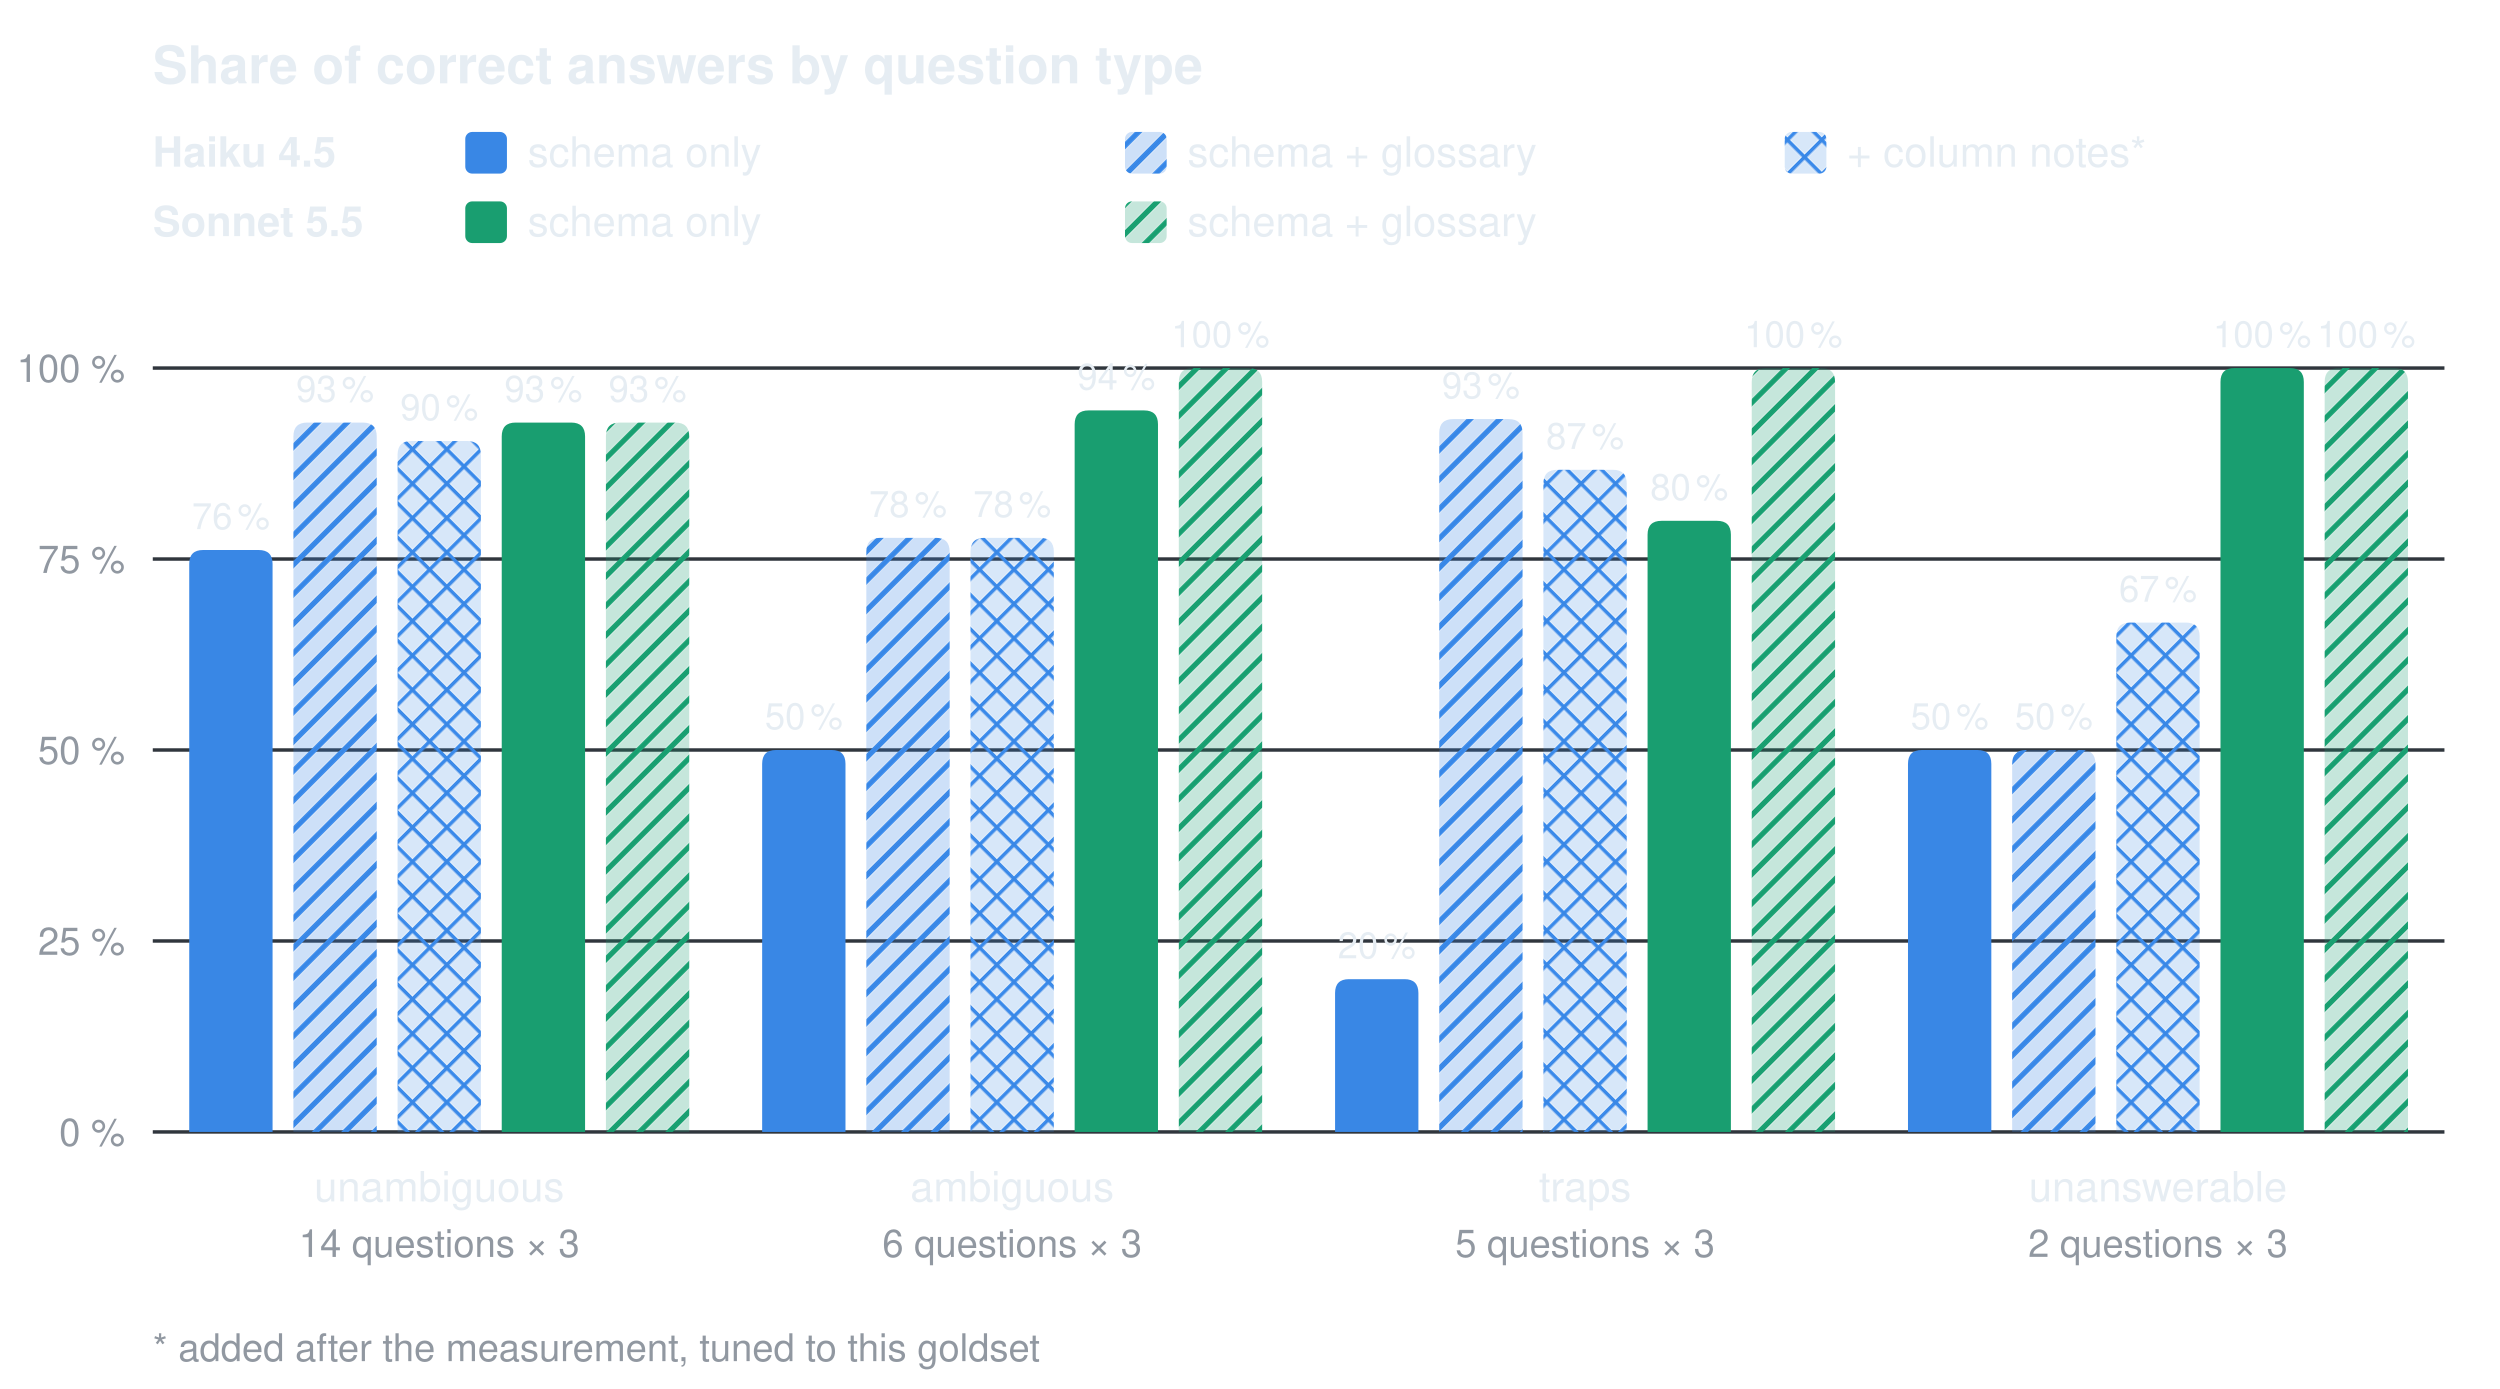
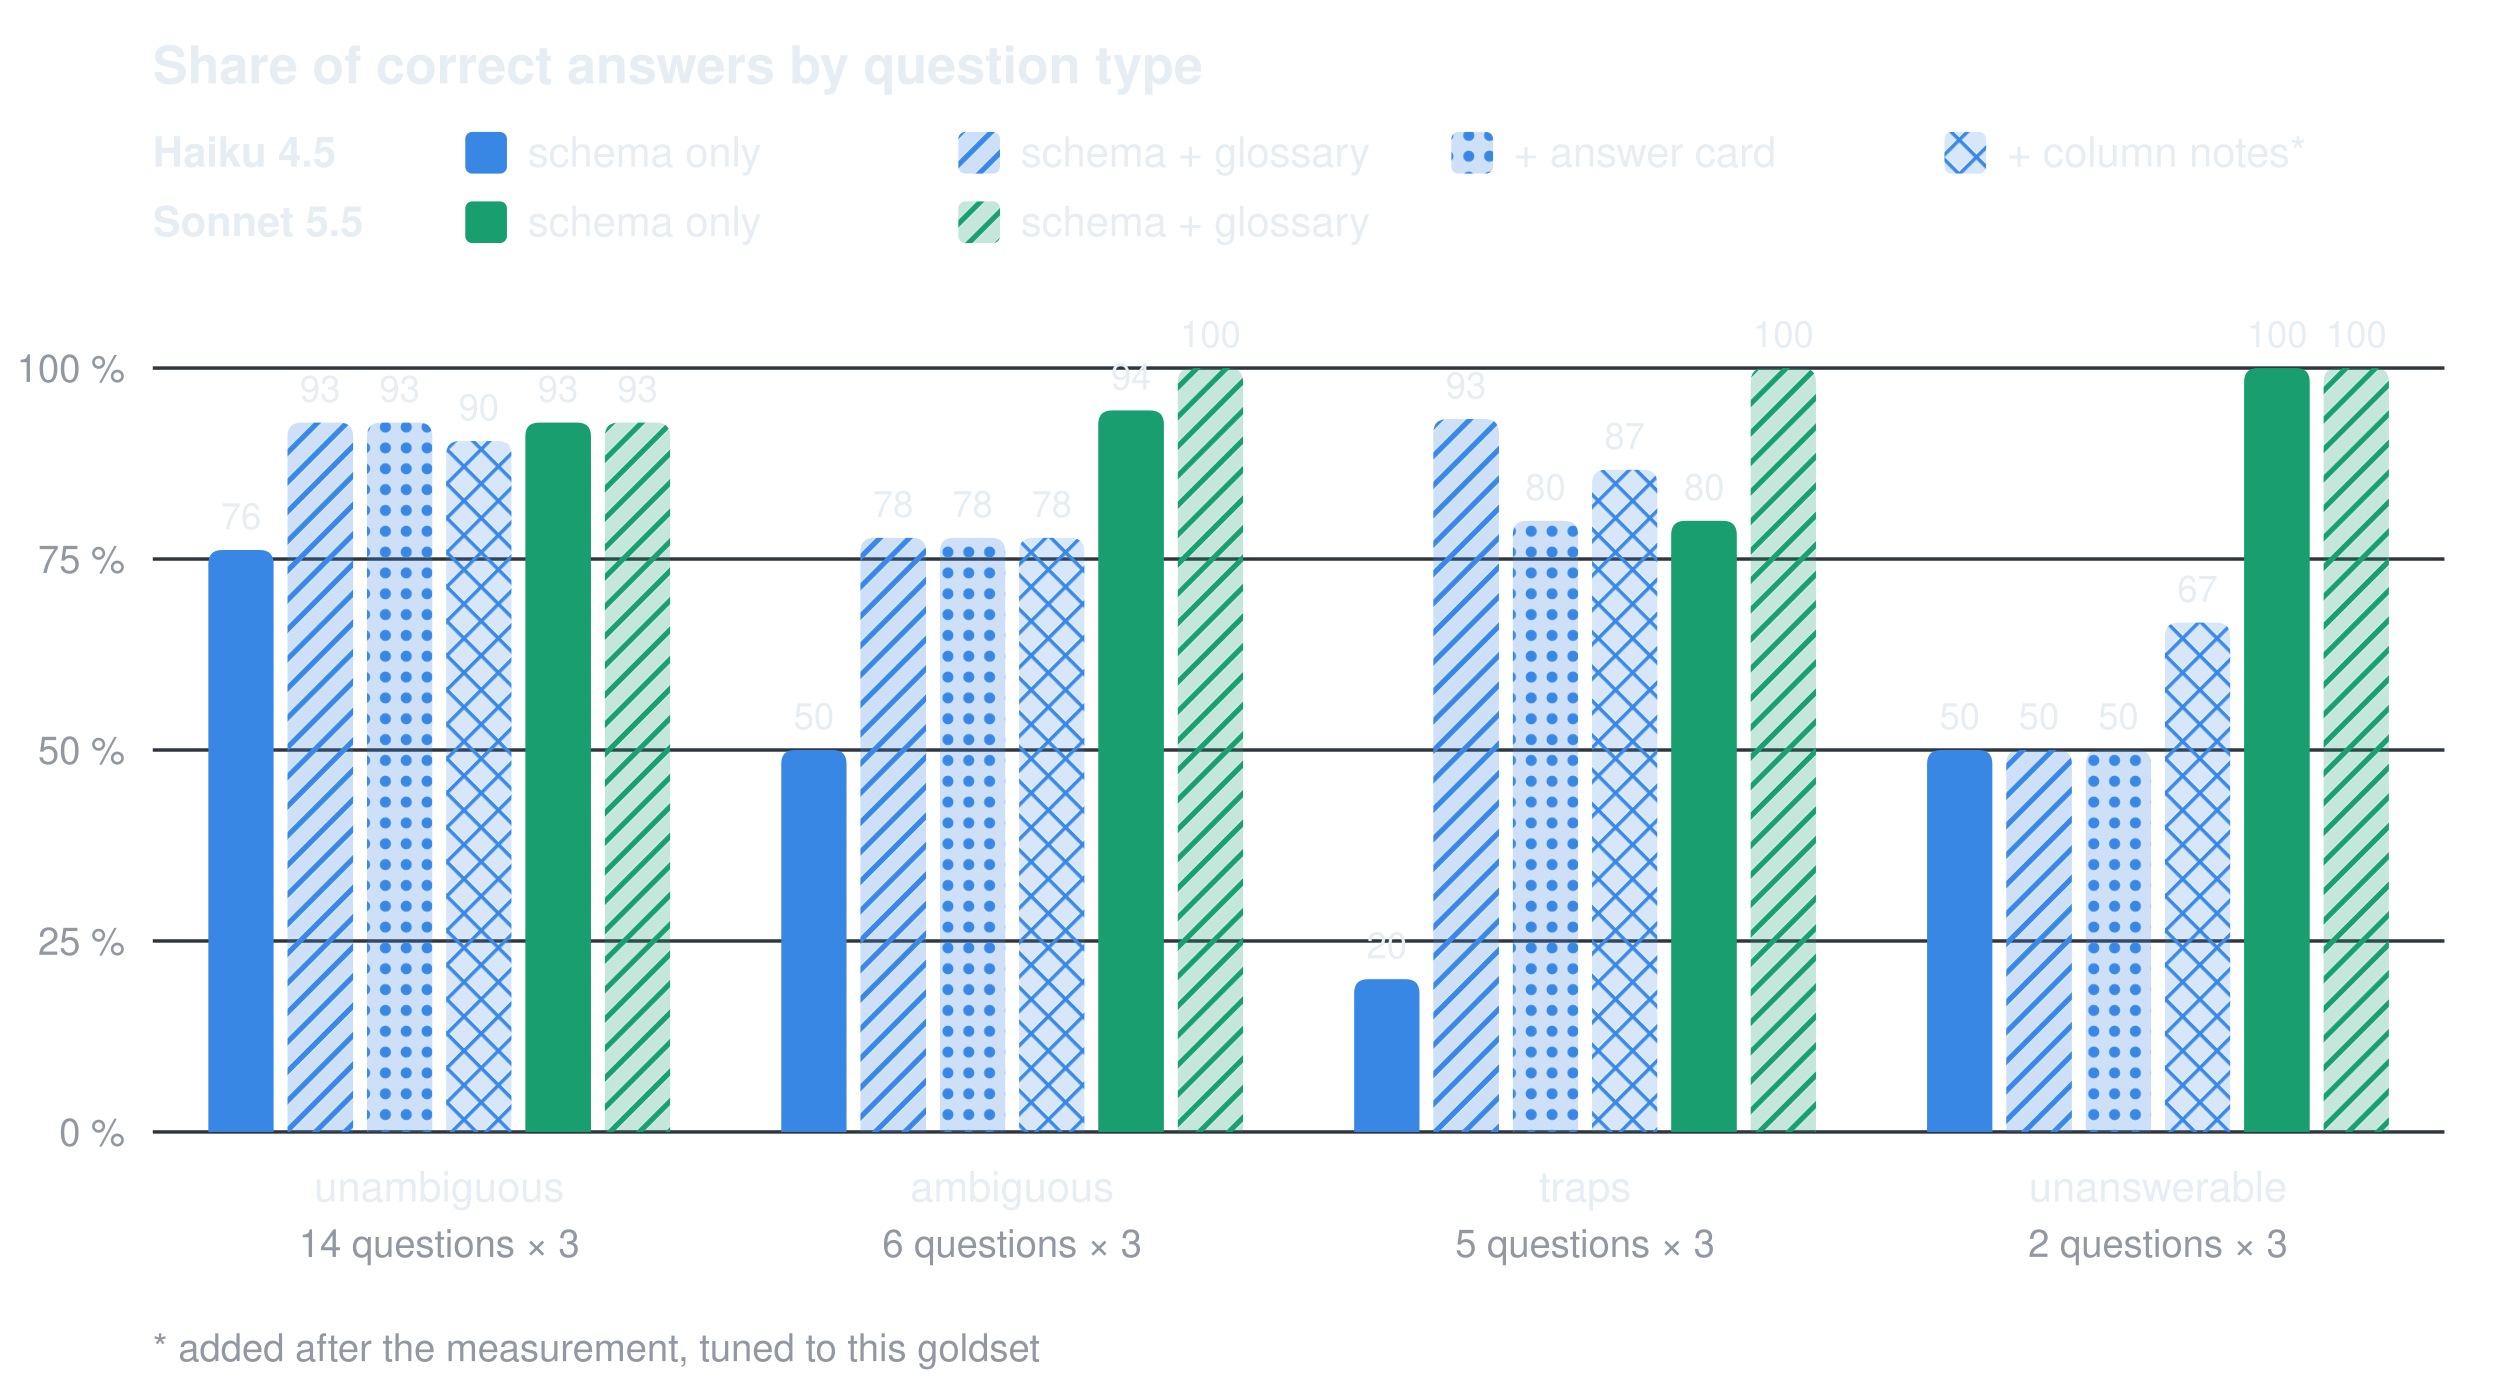
<svg xmlns="http://www.w3.org/2000/svg" width="720" height="400" viewBox="0 0 720 400" font-family="-apple-system, BlinkMacSystemFont, 'Segoe UI', Helvetica, Arial, sans-serif" role="img" aria-label="Share of correct answers by question type">
  <defs>
    <pattern id="schraffur-0" width="6" height="6" patternUnits="userSpaceOnUse" patternTransform="rotate(45)">
      <rect width="6" height="6" fill="#3987e5" fill-opacity="0.25" />
      <line x1="0" y1="0" x2="0" y2="6" stroke="#3987e5" stroke-width="3" />
+     </pattern>
+     <pattern id="punkte-0" width="6" height="6" patternUnits="userSpaceOnUse">
+       <rect width="6" height="6" fill="#3987e5" fill-opacity="0.25" />
+       <circle cx="3" cy="3" r="1.6" fill="#3987e5" />
    </pattern>
    <pattern id="kreuz-0" width="7" height="7" patternUnits="userSpaceOnUse" patternTransform="rotate(45)">
      <rect width="7" height="7" fill="#3987e5" fill-opacity="0.2" />
      <line x1="0" y1="0" x2="0" y2="7" stroke="#3987e5" stroke-width="2" />
      <line x1="0" y1="0" x2="7" y2="0" stroke="#3987e5" stroke-width="2" />
    </pattern>
    <pattern id="schraffur-1" width="6" height="6" patternUnits="userSpaceOnUse" patternTransform="rotate(45)">
      <rect width="6" height="6" fill="#199e70" fill-opacity="0.25" />
      <line x1="0" y1="0" x2="0" y2="6" stroke="#199e70" stroke-width="3" />
+     </pattern>
+     <pattern id="punkte-1" width="6" height="6" patternUnits="userSpaceOnUse">
+       <rect width="6" height="6" fill="#199e70" fill-opacity="0.25" />
+       <circle cx="3" cy="3" r="1.6" fill="#199e70" />
    </pattern>
    <pattern id="kreuz-1" width="7" height="7" patternUnits="userSpaceOnUse" patternTransform="rotate(45)">
      <rect width="7" height="7" fill="#199e70" fill-opacity="0.2" />
      <line x1="0" y1="0" x2="0" y2="7" stroke="#199e70" stroke-width="2" />
      <line x1="0" y1="0" x2="7" y2="0" stroke="#199e70" stroke-width="2" />
    </pattern>
  </defs>
  <text x="44" y="24" font-size="15" font-weight="600" fill="#e6edf3">Share of correct answers by question type</text>
  <text x="44" y="48" font-size="12" font-weight="600" fill="#e6edf3">Haiku 4.5</text>
  <rect x="134" y="38" width="12" height="12" rx="2" fill="#3987e5" />
  <text x="152" y="48" font-size="12" fill="#e6edf3">schema only</text>
-   <rect x="324" y="38" width="12" height="12" rx="2" fill="url(#schraffur-0)" />
-   <text x="342" y="48" font-size="12" fill="#e6edf3">schema + glossary</text>
-   <rect x="514" y="38" width="12" height="12" rx="2" fill="url(#kreuz-0)" />
-   <text x="532" y="48" font-size="12" fill="#e6edf3">+ column notes*</text>
+   <rect x="276" y="38" width="12" height="12" rx="2" fill="url(#schraffur-0)" />
+   <text x="294" y="48" font-size="12" fill="#e6edf3">schema + glossary</text>
+   <rect x="418" y="38" width="12" height="12" rx="2" fill="url(#punkte-0)" />
+   <text x="436" y="48" font-size="12" fill="#e6edf3">+ answer card</text>
+   <rect x="560" y="38" width="12" height="12" rx="2" fill="url(#kreuz-0)" />
+   <text x="578" y="48" font-size="12" fill="#e6edf3">+ column notes*</text>
  <text x="44" y="68" font-size="12" font-weight="600" fill="#e6edf3">Sonnet 5.5</text>
  <rect x="134" y="58" width="12" height="12" rx="2" fill="#199e70" />
  <text x="152" y="68" font-size="12" fill="#e6edf3">schema only</text>
-   <rect x="324" y="58" width="12" height="12" rx="2" fill="url(#schraffur-1)" />
-   <text x="342" y="68" font-size="12" fill="#e6edf3">schema + glossary</text>
+   <rect x="276" y="58" width="12" height="12" rx="2" fill="url(#schraffur-1)" />
+   <text x="294" y="68" font-size="12" fill="#e6edf3">schema + glossary</text>
  <line x1="44" x2="704" y1="326.0" y2="326.0" stroke="#30363d" stroke-width="1" />
  <text x="36" y="330.0" font-size="11" text-anchor="end" fill="#9198a1">0 %</text>
  <line x1="44" x2="704" y1="271.0" y2="271.0" stroke="#30363d" stroke-width="1" />
  <text x="36" y="275.0" font-size="11" text-anchor="end" fill="#9198a1">25 %</text>
  <line x1="44" x2="704" y1="216.0" y2="216.0" stroke="#30363d" stroke-width="1" />
  <text x="36" y="220.0" font-size="11" text-anchor="end" fill="#9198a1">50 %</text>
  <line x1="44" x2="704" y1="161.0" y2="161.0" stroke="#30363d" stroke-width="1" />
  <text x="36" y="165.0" font-size="11" text-anchor="end" fill="#9198a1">75 %</text>
  <line x1="44" x2="704" y1="106.0" y2="106.0" stroke="#30363d" stroke-width="1" />
  <text x="36" y="110.0" font-size="11" text-anchor="end" fill="#9198a1">100 %</text>
-   <path d="M54.5,326 V162.4 Q54.5,158.4 58.5,158.4 H74.5 Q78.5,158.4 78.5,162.4 V326 Z" fill="#3987e5" />
-   <text x="66.5" y="152.4" font-size="10.5" text-anchor="middle" fill="#e6edf3">76 %</text>
-   <path d="M84.5,326 V125.7 Q84.5,121.7 88.5,121.7 H104.5 Q108.5,121.7 108.5,125.7 V326 Z" fill="url(#schraffur-0)" />
-   <text x="96.5" y="115.7" font-size="10.5" text-anchor="middle" fill="#e6edf3">93 %</text>
-   <path d="M114.5,326 V131.0 Q114.5,127.0 118.5,127.0 H134.5 Q138.5,127.0 138.5,131.0 V326 Z" fill="url(#kreuz-0)" />
-   <text x="126.5" y="121.0" font-size="10.5" text-anchor="middle" fill="#e6edf3">90 %</text>
-   <path d="M144.5,326 V125.7 Q144.5,121.7 148.5,121.7 H164.5 Q168.5,121.7 168.5,125.7 V326 Z" fill="#199e70" />
-   <text x="156.5" y="115.7" font-size="10.5" text-anchor="middle" fill="#e6edf3">93 %</text>
-   <path d="M174.5,326 V125.7 Q174.5,121.7 178.5,121.7 H194.5 Q198.5,121.7 198.5,125.7 V326 Z" fill="url(#schraffur-1)" />
-   <text x="186.5" y="115.7" font-size="10.5" text-anchor="middle" fill="#e6edf3">93 %</text>
+   <path d="M60.0,326 V162.4 Q60.0,158.4 64.0,158.4 H74.8 Q78.8,158.4 78.8,162.4 V326 Z" fill="#3987e5" />
+   <text x="69.4" y="152.4" font-size="10.5" text-anchor="middle" fill="#e6edf3">76</text>
+   <path d="M82.8,326 V125.7 Q82.8,121.7 86.8,121.7 H97.7 Q101.7,121.7 101.7,125.7 V326 Z" fill="url(#schraffur-0)" />
+   <text x="92.2" y="115.7" font-size="10.5" text-anchor="middle" fill="#e6edf3">93</text>
+   <path d="M105.7,326 V125.7 Q105.7,121.7 109.7,121.7 H120.5 Q124.5,121.7 124.5,125.7 V326 Z" fill="url(#punkte-0)" />
+   <text x="115.1" y="115.7" font-size="10.5" text-anchor="middle" fill="#e6edf3">93</text>
+   <path d="M128.5,326 V131.0 Q128.5,127.0 132.5,127.0 H143.3 Q147.3,127.0 147.3,131.0 V326 Z" fill="url(#kreuz-0)" />
+   <text x="137.9" y="121.0" font-size="10.5" text-anchor="middle" fill="#e6edf3">90</text>
+   <path d="M151.3,326 V125.7 Q151.3,121.7 155.3,121.7 H166.2 Q170.2,121.7 170.2,125.7 V326 Z" fill="#199e70" />
+   <text x="160.7" y="115.7" font-size="10.5" text-anchor="middle" fill="#e6edf3">93</text>
+   <path d="M174.2,326 V125.7 Q174.2,121.7 178.2,121.7 H189.0 Q193.0,121.7 193.0,125.7 V326 Z" fill="url(#schraffur-1)" />
+   <text x="183.6" y="115.7" font-size="10.5" text-anchor="middle" fill="#e6edf3">93</text>
  <text x="126.5" y="346" font-size="12" text-anchor="middle" fill="#e6edf3">unambiguous</text>
  <text x="126.5" y="362" font-size="11" text-anchor="middle" fill="#9198a1">14 questions × 3</text>
-   <path d="M219.5,326 V220.0 Q219.5,216.0 223.5,216.0 H239.5 Q243.5,216.0 243.5,220.0 V326 Z" fill="#3987e5" />
-   <text x="231.5" y="210.0" font-size="10.5" text-anchor="middle" fill="#e6edf3">50 %</text>
-   <path d="M249.5,326 V158.9 Q249.5,154.9 253.5,154.9 H269.5 Q273.5,154.9 273.5,158.9 V326 Z" fill="url(#schraffur-0)" />
-   <text x="261.5" y="148.9" font-size="10.5" text-anchor="middle" fill="#e6edf3">78 %</text>
-   <path d="M279.5,326 V158.9 Q279.5,154.9 283.5,154.9 H299.5 Q303.5,154.9 303.5,158.9 V326 Z" fill="url(#kreuz-0)" />
-   <text x="291.5" y="148.9" font-size="10.5" text-anchor="middle" fill="#e6edf3">78 %</text>
-   <path d="M309.5,326 V122.2 Q309.5,118.2 313.5,118.2 H329.5 Q333.5,118.2 333.5,122.2 V326 Z" fill="#199e70" />
-   <text x="321.5" y="112.2" font-size="10.5" text-anchor="middle" fill="#e6edf3">94 %</text>
-   <path d="M339.5,326 V110.0 Q339.5,106.0 343.5,106.0 H359.5 Q363.5,106.0 363.5,110.0 V326 Z" fill="url(#schraffur-1)" />
-   <text x="351.5" y="100.0" font-size="10.5" text-anchor="middle" fill="#e6edf3">100 %</text>
+   <path d="M225.0,326 V220.0 Q225.0,216.0 229.0,216.0 H239.8 Q243.8,216.0 243.8,220.0 V326 Z" fill="#3987e5" />
+   <text x="234.4" y="210.0" font-size="10.5" text-anchor="middle" fill="#e6edf3">50</text>
+   <path d="M247.8,326 V158.9 Q247.8,154.9 251.8,154.9 H262.7 Q266.7,154.9 266.7,158.9 V326 Z" fill="url(#schraffur-0)" />
+   <text x="257.2" y="148.9" font-size="10.5" text-anchor="middle" fill="#e6edf3">78</text>
+   <path d="M270.7,326 V158.9 Q270.7,154.9 274.7,154.9 H285.5 Q289.5,154.9 289.5,158.9 V326 Z" fill="url(#punkte-0)" />
+   <text x="280.1" y="148.9" font-size="10.5" text-anchor="middle" fill="#e6edf3">78</text>
+   <path d="M293.5,326 V158.9 Q293.5,154.9 297.5,154.9 H308.3 Q312.3,154.9 312.3,158.9 V326 Z" fill="url(#kreuz-0)" />
+   <text x="302.9" y="148.9" font-size="10.5" text-anchor="middle" fill="#e6edf3">78</text>
+   <path d="M316.3,326 V122.2 Q316.3,118.2 320.3,118.2 H331.2 Q335.2,118.2 335.2,122.2 V326 Z" fill="#199e70" />
+   <text x="325.8" y="112.2" font-size="10.5" text-anchor="middle" fill="#e6edf3">94</text>
+   <path d="M339.2,326 V110.0 Q339.2,106.0 343.2,106.0 H354.0 Q358.0,106.0 358.0,110.0 V326 Z" fill="url(#schraffur-1)" />
+   <text x="348.6" y="100.0" font-size="10.5" text-anchor="middle" fill="#e6edf3">100</text>
  <text x="291.5" y="346" font-size="12" text-anchor="middle" fill="#e6edf3">ambiguous</text>
  <text x="291.5" y="362" font-size="11" text-anchor="middle" fill="#9198a1">6 questions × 3</text>
-   <path d="M384.5,326 V286.0 Q384.5,282.0 388.5,282.0 H404.5 Q408.5,282.0 408.5,286.0 V326 Z" fill="#3987e5" />
-   <text x="396.5" y="276.0" font-size="10.5" text-anchor="middle" fill="#e6edf3">20 %</text>
-   <path d="M414.5,326 V124.7 Q414.5,120.7 418.5,120.7 H434.5 Q438.5,120.7 438.5,124.7 V326 Z" fill="url(#schraffur-0)" />
-   <text x="426.5" y="114.7" font-size="10.5" text-anchor="middle" fill="#e6edf3">93 %</text>
-   <path d="M444.5,326 V139.3 Q444.5,135.3 448.5,135.3 H464.5 Q468.5,135.3 468.5,139.3 V326 Z" fill="url(#kreuz-0)" />
-   <text x="456.5" y="129.3" font-size="10.5" text-anchor="middle" fill="#e6edf3">87 %</text>
-   <path d="M474.5,326 V154.0 Q474.5,150.0 478.5,150.0 H494.5 Q498.5,150.0 498.5,154.0 V326 Z" fill="#199e70" />
-   <text x="486.5" y="144.0" font-size="10.5" text-anchor="middle" fill="#e6edf3">80 %</text>
-   <path d="M504.5,326 V110.0 Q504.5,106.0 508.5,106.0 H524.5 Q528.5,106.0 528.5,110.0 V326 Z" fill="url(#schraffur-1)" />
-   <text x="516.5" y="100.0" font-size="10.5" text-anchor="middle" fill="#e6edf3">100 %</text>
+   <path d="M390.0,326 V286.0 Q390.0,282.0 394.0,282.0 H404.8 Q408.8,282.0 408.8,286.0 V326 Z" fill="#3987e5" />
+   <text x="399.4" y="276.0" font-size="10.5" text-anchor="middle" fill="#e6edf3">20</text>
+   <path d="M412.8,326 V124.7 Q412.8,120.7 416.8,120.7 H427.7 Q431.7,120.7 431.7,124.7 V326 Z" fill="url(#schraffur-0)" />
+   <text x="422.2" y="114.7" font-size="10.5" text-anchor="middle" fill="#e6edf3">93</text>
+   <path d="M435.7,326 V154.0 Q435.7,150.0 439.7,150.0 H450.5 Q454.5,150.0 454.5,154.0 V326 Z" fill="url(#punkte-0)" />
+   <text x="445.1" y="144.0" font-size="10.5" text-anchor="middle" fill="#e6edf3">80</text>
+   <path d="M458.5,326 V139.3 Q458.5,135.3 462.5,135.3 H473.3 Q477.3,135.3 477.3,139.3 V326 Z" fill="url(#kreuz-0)" />
+   <text x="467.9" y="129.3" font-size="10.5" text-anchor="middle" fill="#e6edf3">87</text>
+   <path d="M481.3,326 V154.0 Q481.3,150.0 485.3,150.0 H496.2 Q500.2,150.0 500.2,154.0 V326 Z" fill="#199e70" />
+   <text x="490.8" y="144.0" font-size="10.5" text-anchor="middle" fill="#e6edf3">80</text>
+   <path d="M504.2,326 V110.0 Q504.2,106.0 508.2,106.0 H519.0 Q523.0,106.0 523.0,110.0 V326 Z" fill="url(#schraffur-1)" />
+   <text x="513.6" y="100.0" font-size="10.5" text-anchor="middle" fill="#e6edf3">100</text>
  <text x="456.5" y="346" font-size="12" text-anchor="middle" fill="#e6edf3">traps</text>
  <text x="456.5" y="362" font-size="11" text-anchor="middle" fill="#9198a1">5 questions × 3</text>
-   <path d="M549.5,326 V220.0 Q549.5,216.0 553.5,216.0 H569.5 Q573.5,216.0 573.5,220.0 V326 Z" fill="#3987e5" />
-   <text x="561.5" y="210.0" font-size="10.5" text-anchor="middle" fill="#e6edf3">50 %</text>
-   <path d="M579.5,326 V220.0 Q579.5,216.0 583.5,216.0 H599.5 Q603.5,216.0 603.5,220.0 V326 Z" fill="url(#schraffur-0)" />
-   <text x="591.5" y="210.0" font-size="10.5" text-anchor="middle" fill="#e6edf3">50 %</text>
-   <path d="M609.5,326 V183.3 Q609.5,179.3 613.5,179.3 H629.5 Q633.5,179.3 633.5,183.3 V326 Z" fill="url(#kreuz-0)" />
-   <text x="621.5" y="173.3" font-size="10.5" text-anchor="middle" fill="#e6edf3">67 %</text>
-   <path d="M639.5,326 V110.0 Q639.5,106.0 643.5,106.0 H659.5 Q663.5,106.0 663.5,110.0 V326 Z" fill="#199e70" />
-   <text x="651.5" y="100.0" font-size="10.5" text-anchor="middle" fill="#e6edf3">100 %</text>
-   <path d="M669.5,326 V110.0 Q669.5,106.0 673.5,106.0 H689.5 Q693.5,106.0 693.5,110.0 V326 Z" fill="url(#schraffur-1)" />
-   <text x="681.5" y="100.0" font-size="10.5" text-anchor="middle" fill="#e6edf3">100 %</text>
+   <path d="M555.0,326 V220.0 Q555.0,216.0 559.0,216.0 H569.8 Q573.8,216.0 573.8,220.0 V326 Z" fill="#3987e5" />
+   <text x="564.4" y="210.0" font-size="10.5" text-anchor="middle" fill="#e6edf3">50</text>
+   <path d="M577.8,326 V220.0 Q577.8,216.0 581.8,216.0 H592.7 Q596.7,216.0 596.7,220.0 V326 Z" fill="url(#schraffur-0)" />
+   <text x="587.2" y="210.0" font-size="10.5" text-anchor="middle" fill="#e6edf3">50</text>
+   <path d="M600.7,326 V220.0 Q600.7,216.0 604.7,216.0 H615.5 Q619.5,216.0 619.5,220.0 V326 Z" fill="url(#punkte-0)" />
+   <text x="610.1" y="210.0" font-size="10.5" text-anchor="middle" fill="#e6edf3">50</text>
+   <path d="M623.5,326 V183.3 Q623.5,179.3 627.5,179.3 H638.3 Q642.3,179.3 642.3,183.3 V326 Z" fill="url(#kreuz-0)" />
+   <text x="632.9" y="173.3" font-size="10.5" text-anchor="middle" fill="#e6edf3">67</text>
+   <path d="M646.3,326 V110.0 Q646.3,106.0 650.3,106.0 H661.2 Q665.2,106.0 665.2,110.0 V326 Z" fill="#199e70" />
+   <text x="655.8" y="100.0" font-size="10.5" text-anchor="middle" fill="#e6edf3">100</text>
+   <path d="M669.2,326 V110.0 Q669.2,106.0 673.2,106.0 H684.0 Q688.0,106.0 688.0,110.0 V326 Z" fill="url(#schraffur-1)" />
+   <text x="678.6" y="100.0" font-size="10.5" text-anchor="middle" fill="#e6edf3">100</text>
  <text x="621.5" y="346" font-size="12" text-anchor="middle" fill="#e6edf3">unanswerable</text>
  <text x="621.5" y="362" font-size="11" text-anchor="middle" fill="#9198a1">2 questions × 3</text>
  <text x="44" y="392" font-size="11" fill="#9198a1">* added after the measurement, tuned to this goldset</text>
</svg>
